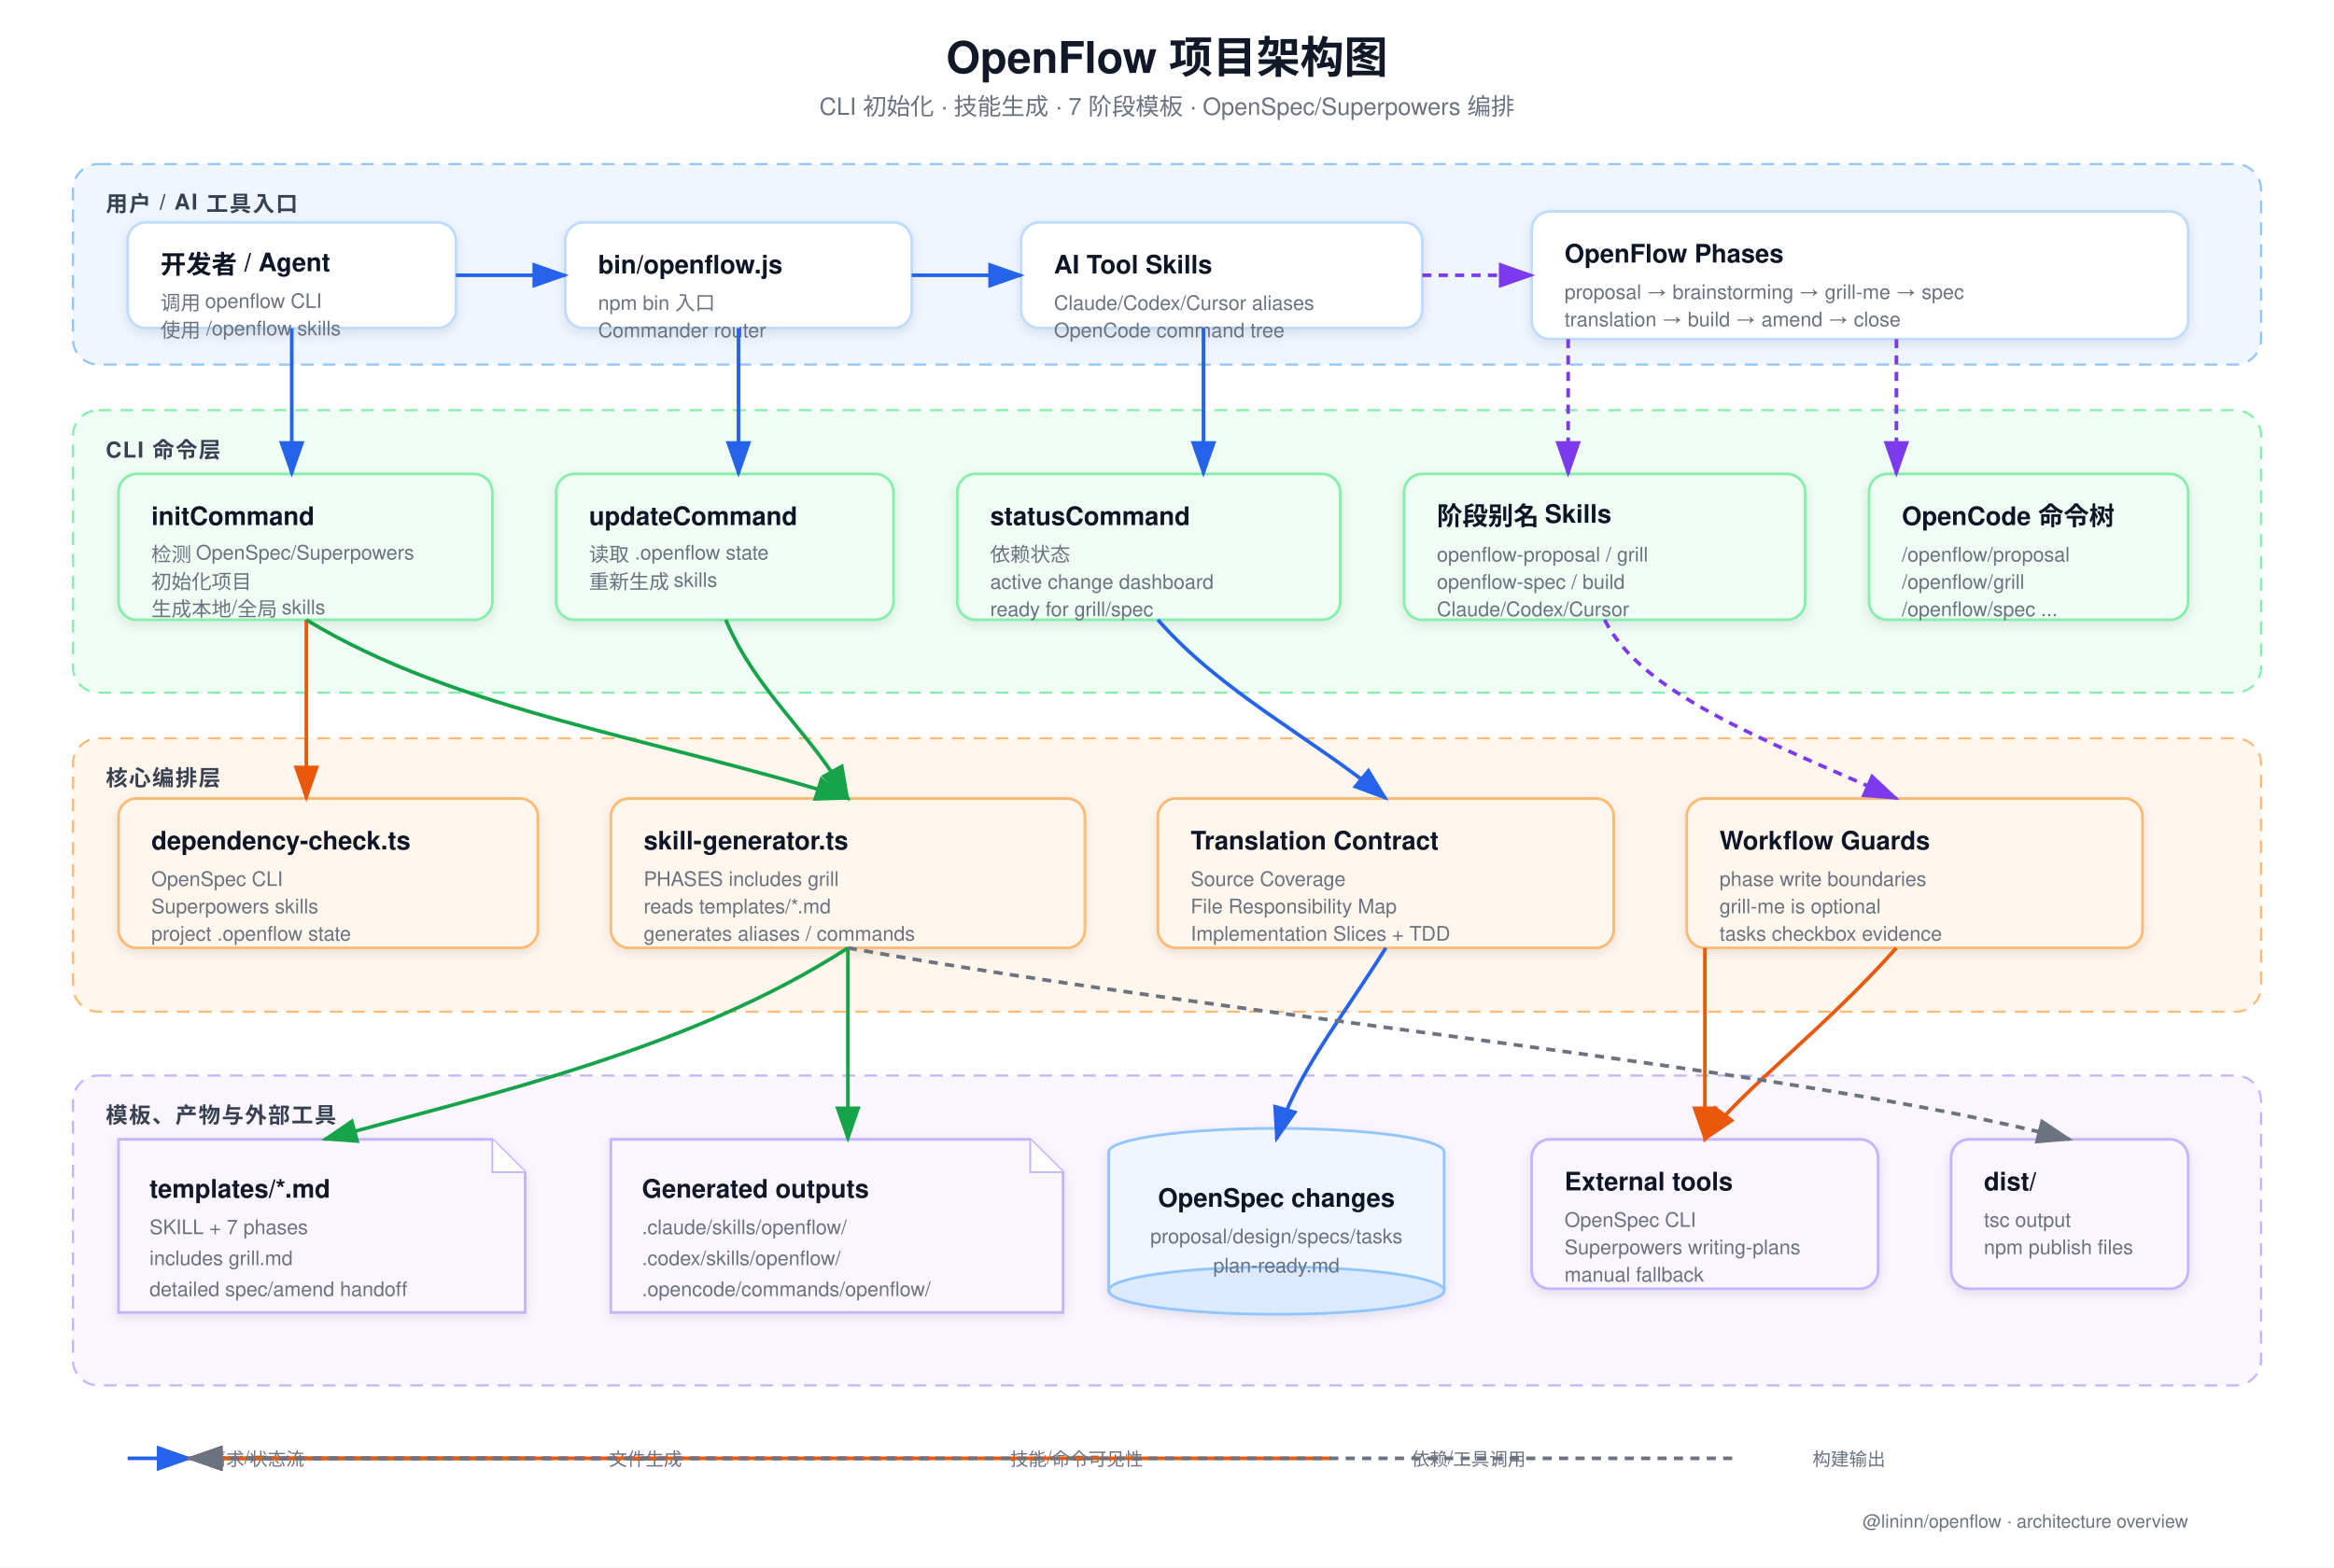
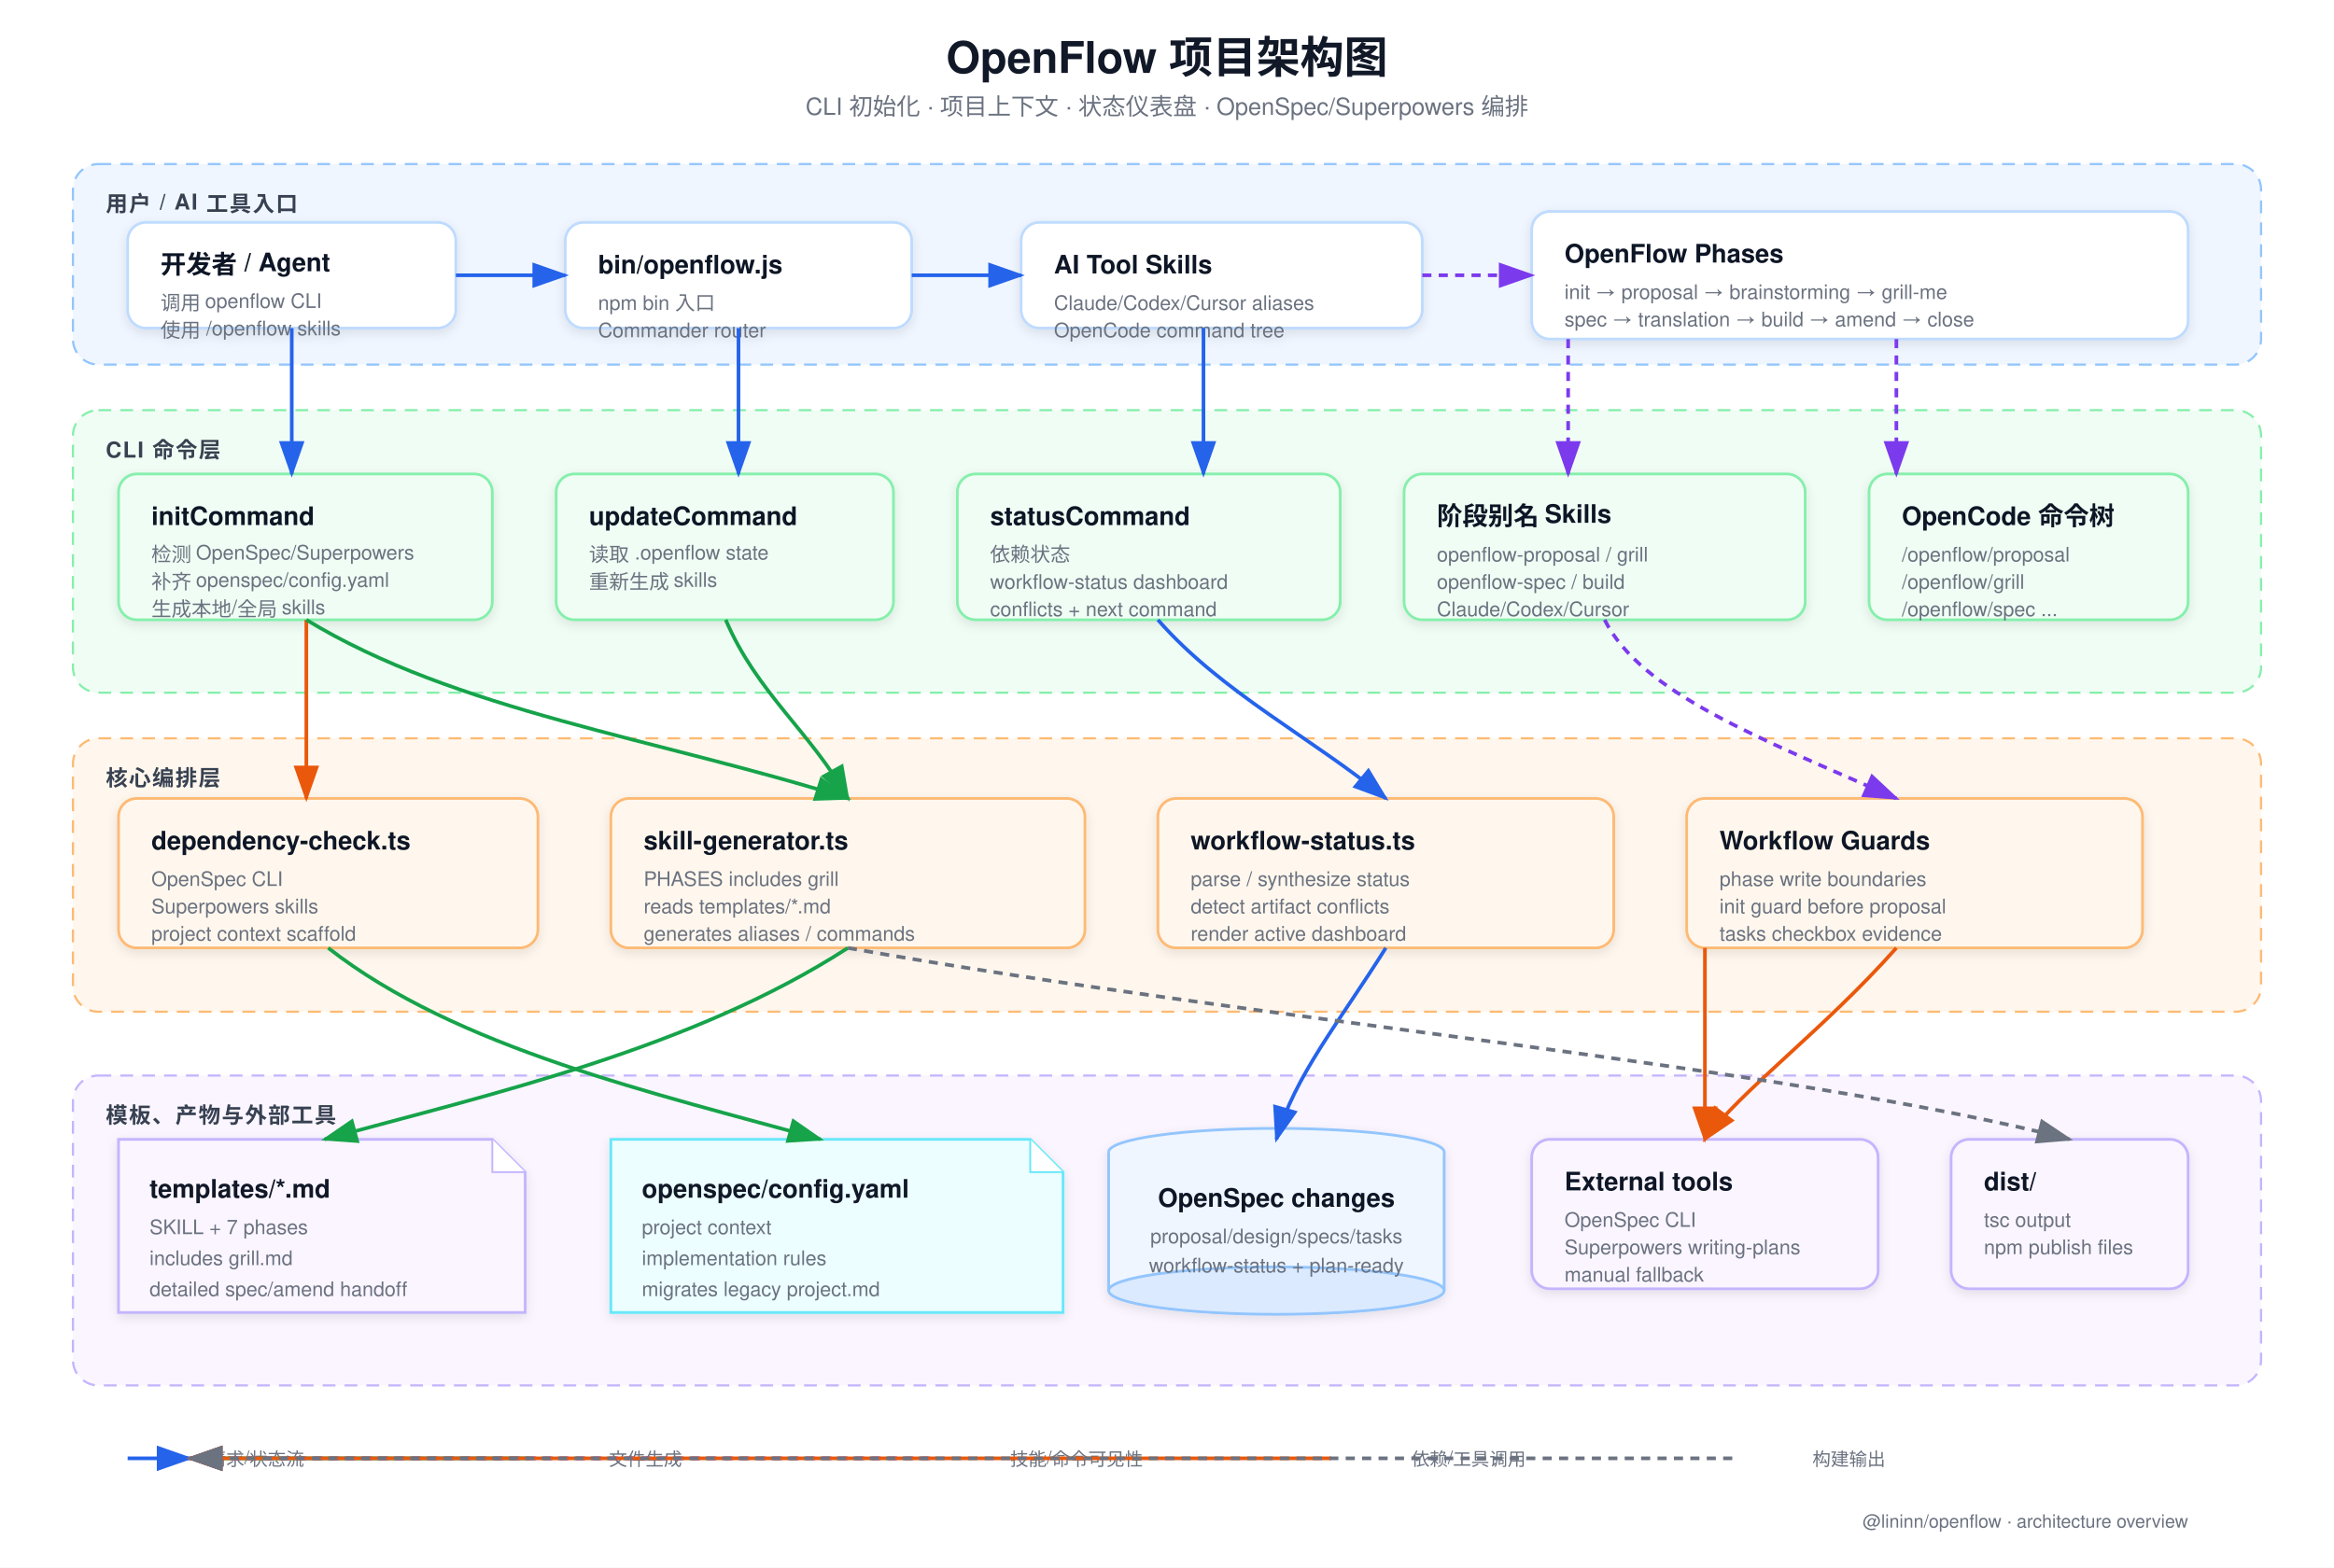
<svg xmlns="http://www.w3.org/2000/svg" viewBox="0 0 1280 860" width="1280" height="860">
  <style>
    text { font-family: 'Helvetica Neue', Helvetica, Arial, 'PingFang SC', 'Microsoft YaHei', 'Microsoft JhengHei', 'SimHei', sans-serif; }
    .title { fill:#111827; font-size:24px; font-weight:700; }
    .subtitle { fill:#6b7280; font-size:13px; }
    .layer { fill:#374151; font-size:12px; font-weight:700; letter-spacing:0.06em; }
    .node-title { fill:#111827; font-size:14px; font-weight:700; }
    .node-sub { fill:#6b7280; font-size:11px; }
    .small { fill:#6b7280; font-size:10px; }
  </style>
  <defs>
    <marker id="arrow-blue" markerWidth="10" markerHeight="7" refX="9" refY="3.5" orient="auto">
      <polygon points="0 0,10 3.5,0 7" fill="#2563eb" />
    </marker>
    <marker id="arrow-green" markerWidth="10" markerHeight="7" refX="9" refY="3.5" orient="auto">
      <polygon points="0 0,10 3.5,0 7" fill="#16a34a" />
    </marker>
    <marker id="arrow-purple" markerWidth="10" markerHeight="7" refX="9" refY="3.5" orient="auto">
      <polygon points="0 0,10 3.5,0 7" fill="#7c3aed" />
    </marker>
    <marker id="arrow-orange" markerWidth="10" markerHeight="7" refX="9" refY="3.5" orient="auto">
      <polygon points="0 0,10 3.5,0 7" fill="#ea580c" />
    </marker>
    <marker id="arrow-gray" markerWidth="10" markerHeight="7" refX="9" refY="3.5" orient="auto">
      <polygon points="0 0,10 3.5,0 7" fill="#6b7280" />
    </marker>
    <filter id="shadow" x="-16%" y="-16%" width="132%" height="132%">
      <feDropShadow dx="0" dy="2" stdDeviation="3" flood-color="#000000" flood-opacity="0.10" />
    </filter>
  </defs>
  <rect width="1280" height="860" fill="#ffffff" />
  <text x="640" y="40" text-anchor="middle" class="title">OpenFlow 项目架构图</text>
-   <text x="640" y="63" text-anchor="middle" class="subtitle">CLI 初始化 · 技能生成 · 7 阶段模板 · OpenSpec/Superpowers 编排</text>
+   <text x="640" y="63" text-anchor="middle" class="subtitle">CLI 初始化 · 项目上下文 · 状态仪表盘 · OpenSpec/Superpowers 编排</text>
  <rect x="40" y="90" width="1200" height="110" rx="14" fill="#eff6ff" stroke="#93c5fd" stroke-width="1.2" stroke-dasharray="7,5" />
  <text x="58" y="116" class="layer">用户 / AI 工具入口</text>
  <rect x="40" y="225" width="1200" height="155" rx="14" fill="#f0fdf4" stroke="#86efac" stroke-width="1.2" stroke-dasharray="7,5" />
  <text x="58" y="251" class="layer">CLI 命令层</text>
  <rect x="40" y="405" width="1200" height="150" rx="14" fill="#fff7ed" stroke="#fdba74" stroke-width="1.2" stroke-dasharray="7,5" />
  <text x="58" y="431" class="layer">核心编排层</text>
  <rect x="40" y="590" width="1200" height="170" rx="14" fill="#faf5ff" stroke="#c4b5fd" stroke-width="1.2" stroke-dasharray="7,5" />
  <text x="58" y="616" class="layer">模板、产物与外部工具</text>
  <g filter="url(#shadow)">
    <rect x="70" y="122" width="180" height="58" rx="10" fill="#ffffff" stroke="#bfdbfe" stroke-width="1.5" />
    <text x="88" y="150" class="node-title">开发者 / Agent</text>
    <text x="88" y="170" class="node-sub">调用 openflow CLI</text>
    <text x="88" y="185" class="node-sub">使用 /openflow skills</text>
  </g>
  <g filter="url(#shadow)">
    <rect x="310" y="122" width="190" height="58" rx="10" fill="#ffffff" stroke="#bfdbfe" stroke-width="1.5" />
    <text x="328" y="150" class="node-title">bin/openflow.js</text>
    <text x="328" y="170" class="node-sub">npm bin 入口</text>
    <text x="328" y="185" class="node-sub">Commander router</text>
  </g>
  <g filter="url(#shadow)">
    <rect x="560" y="122" width="220" height="58" rx="10" fill="#ffffff" stroke="#bfdbfe" stroke-width="1.5" />
    <text x="578" y="150" class="node-title">AI Tool Skills</text>
    <text x="578" y="170" class="node-sub">Claude/Codex/Cursor aliases</text>
    <text x="578" y="185" class="node-sub">OpenCode command tree</text>
  </g>
  <g filter="url(#shadow)">
    <rect x="840" y="116" width="360" height="70" rx="10" fill="#ffffff" stroke="#bfdbfe" stroke-width="1.5" />
    <text x="858" y="144" class="node-title">OpenFlow Phases</text>
-     <text x="858" y="164" class="node-sub">proposal → brainstorming → grill-me → spec</text>
-     <text x="858" y="179" class="node-sub">translation → build → amend → close</text>
+     <text x="858" y="164" class="node-sub">init → proposal → brainstorming → grill-me</text>
+     <text x="858" y="179" class="node-sub">spec → translation → build → amend → close</text>
  </g>
  <g filter="url(#shadow)">
    <rect x="65" y="260" width="205" height="80" rx="10" fill="#f0fdf4" stroke="#86efac" stroke-width="1.5" />
    <text x="83" y="288" class="node-title">initCommand</text>
    <text x="83" y="308" class="node-sub">检测 OpenSpec/Superpowers</text>
-     <text x="83" y="323" class="node-sub">初始化项目</text>
+     <text x="83" y="323" class="node-sub">补齐 openspec/config.yaml</text>
    <text x="83" y="338" class="node-sub">生成本地/全局 skills</text>
  </g>
  <g filter="url(#shadow)">
    <rect x="305" y="260" width="185" height="80" rx="10" fill="#f0fdf4" stroke="#86efac" stroke-width="1.5" />
    <text x="323" y="288" class="node-title">updateCommand</text>
    <text x="323" y="308" class="node-sub">读取 .openflow state</text>
    <text x="323" y="323" class="node-sub">重新生成 skills</text>
  </g>
  <g filter="url(#shadow)">
    <rect x="525" y="260" width="210" height="80" rx="10" fill="#f0fdf4" stroke="#86efac" stroke-width="1.5" />
    <text x="543" y="288" class="node-title">statusCommand</text>
    <text x="543" y="308" class="node-sub">依赖状态</text>
-     <text x="543" y="323" class="node-sub">active change dashboard</text>
-     <text x="543" y="338" class="node-sub">ready for grill/spec</text>
+     <text x="543" y="323" class="node-sub">workflow-status dashboard</text>
+     <text x="543" y="338" class="node-sub">conflicts + next command</text>
  </g>
  <g filter="url(#shadow)">
    <rect x="770" y="260" width="220" height="80" rx="10" fill="#f0fdf4" stroke="#86efac" stroke-width="1.5" />
    <text x="788" y="288" class="node-title">阶段别名 Skills</text>
    <text x="788" y="308" class="node-sub">openflow-proposal / grill</text>
    <text x="788" y="323" class="node-sub">openflow-spec / build</text>
    <text x="788" y="338" class="node-sub">Claude/Codex/Cursor</text>
  </g>
  <g filter="url(#shadow)">
    <rect x="1025" y="260" width="175" height="80" rx="10" fill="#f0fdf4" stroke="#86efac" stroke-width="1.5" />
    <text x="1043" y="288" class="node-title">OpenCode 命令树</text>
    <text x="1043" y="308" class="node-sub">/openflow/proposal</text>
    <text x="1043" y="323" class="node-sub">/openflow/grill</text>
    <text x="1043" y="338" class="node-sub">/openflow/spec ...</text>
  </g>
  <g filter="url(#shadow)">
    <rect x="65" y="438" width="230" height="82" rx="10" fill="#fff7ed" stroke="#fdba74" stroke-width="1.5" />
    <text x="83" y="466" class="node-title">dependency-check.ts</text>
    <text x="83" y="486" class="node-sub">OpenSpec CLI</text>
    <text x="83" y="501" class="node-sub">Superpowers skills</text>
-     <text x="83" y="516" class="node-sub">project .openflow state</text>
+     <text x="83" y="516" class="node-sub">project context scaffold</text>
  </g>
  <g filter="url(#shadow)">
    <rect x="335" y="438" width="260" height="82" rx="10" fill="#fff7ed" stroke="#fdba74" stroke-width="1.5" />
    <text x="353" y="466" class="node-title">skill-generator.ts</text>
    <text x="353" y="486" class="node-sub">PHASES includes grill</text>
    <text x="353" y="501" class="node-sub">reads templates/*.md</text>
    <text x="353" y="516" class="node-sub">generates aliases / commands</text>
  </g>
  <g filter="url(#shadow)">
    <rect x="635" y="438" width="250" height="82" rx="10" fill="#fff7ed" stroke="#fdba74" stroke-width="1.5" />
-     <text x="653" y="466" class="node-title">Translation Contract</text>
-     <text x="653" y="486" class="node-sub">Source Coverage</text>
-     <text x="653" y="501" class="node-sub">File Responsibility Map</text>
-     <text x="653" y="516" class="node-sub">Implementation Slices + TDD</text>
+     <text x="653" y="466" class="node-title">workflow-status.ts</text>
+     <text x="653" y="486" class="node-sub">parse / synthesize status</text>
+     <text x="653" y="501" class="node-sub">detect artifact conflicts</text>
+     <text x="653" y="516" class="node-sub">render active dashboard</text>
  </g>
  <g filter="url(#shadow)">
    <rect x="925" y="438" width="250" height="82" rx="10" fill="#fff7ed" stroke="#fdba74" stroke-width="1.5" />
    <text x="943" y="466" class="node-title">Workflow Guards</text>
    <text x="943" y="486" class="node-sub">phase write boundaries</text>
-     <text x="943" y="501" class="node-sub">grill-me is optional</text>
+     <text x="943" y="501" class="node-sub">init guard before proposal</text>
    <text x="943" y="516" class="node-sub">tasks checkbox evidence</text>
  </g>
  <path d="M 65,625 L 270,625 L 288,643 L 288,720 L 65,720 Z" fill="#faf5ff" stroke="#c4b5fd" stroke-width="1.5" filter="url(#shadow)" />
  <path d="M 270,625 L 270,643 L 288,643" fill="#ffffff" stroke="#c4b5fd" stroke-width="1" />
  <text x="82" y="657" class="node-title">templates/*.md</text>
  <text x="82" y="677" class="node-sub">SKILL + 7 phases</text>
  <text x="82" y="694" class="node-sub">includes grill.md</text>
  <text x="82" y="711" class="node-sub">detailed spec/amend handoff</text>
-   <path d="M 335,625 L 565,625 L 583,643 L 583,720 L 335,720 Z" fill="#faf5ff" stroke="#c4b5fd" stroke-width="1.5" filter="url(#shadow)" />
-   <path d="M 565,625 L 565,643 L 583,643" fill="#ffffff" stroke="#c4b5fd" stroke-width="1" />
-   <text x="352" y="657" class="node-title">Generated outputs</text>
-   <text x="352" y="677" class="node-sub">.claude/skills/openflow/</text>
-   <text x="352" y="694" class="node-sub">.codex/skills/openflow/</text>
-   <text x="352" y="711" class="node-sub">.opencode/commands/openflow/</text>
+   <path d="M 335,625 L 565,625 L 583,643 L 583,720 L 335,720 Z" fill="#ecfeff" stroke="#67e8f9" stroke-width="1.5" filter="url(#shadow)" />
+   <path d="M 565,625 L 565,643 L 583,643" fill="#ffffff" stroke="#67e8f9" stroke-width="1" />
+   <text x="352" y="657" class="node-title">openspec/config.yaml</text>
+   <text x="352" y="677" class="node-sub">project context</text>
+   <text x="352" y="694" class="node-sub">implementation rules</text>
+   <text x="352" y="711" class="node-sub">migrates legacy project.md</text>
  <g filter="url(#shadow)">
    <ellipse cx="700" cy="632" rx="92" ry="13" fill="#eff6ff" stroke="#93c5fd" stroke-width="1.5" />
    <rect x="608" y="632" width="184" height="76" fill="#eff6ff" stroke="none" />
    <line x1="608" y1="632" x2="608" y2="708" stroke="#93c5fd" stroke-width="1.5" />
    <line x1="792" y1="632" x2="792" y2="708" stroke="#93c5fd" stroke-width="1.5" />
    <ellipse cx="700" cy="708" rx="92" ry="13" fill="#dbeafe" stroke="#93c5fd" stroke-width="1.5" />
    <text x="700" y="662" text-anchor="middle" class="node-title">OpenSpec changes</text>
    <text x="700" y="682" text-anchor="middle" class="node-sub">proposal/design/specs/tasks</text>
-     <text x="700" y="698" text-anchor="middle" class="node-sub">plan-ready.md</text>
+     <text x="700" y="698" text-anchor="middle" class="node-sub">workflow-status + plan-ready</text>
  </g>
  <g filter="url(#shadow)">
    <rect x="840" y="625" width="190" height="82" rx="10" fill="#faf5ff" stroke="#c4b5fd" stroke-width="1.5" />
    <text x="858" y="653" class="node-title">External tools</text>
    <text x="858" y="673" class="node-sub">OpenSpec CLI</text>
    <text x="858" y="688" class="node-sub">Superpowers writing-plans</text>
    <text x="858" y="703" class="node-sub">manual fallback</text>
  </g>
  <g filter="url(#shadow)">
    <rect x="1070" y="625" width="130" height="82" rx="10" fill="#faf5ff" stroke="#c4b5fd" stroke-width="1.5" />
    <text x="1088" y="653" class="node-title">dist/</text>
    <text x="1088" y="673" class="node-sub">tsc output</text>
    <text x="1088" y="688" class="node-sub">npm publish files</text>
  </g>
  <path d="M 250,151 H 310" fill="none" stroke="#2563eb" stroke-width="2" marker-end="url(#arrow-blue)" />
  <path d="M 500,151 H 560" fill="none" stroke="#2563eb" stroke-width="2" marker-end="url(#arrow-blue)" />
  <path d="M 780,151 H 840" fill="none" stroke="#7c3aed" stroke-width="2" stroke-dasharray="5,4" marker-end="url(#arrow-purple)" />
  <path d="M 160,180 V 260" fill="none" stroke="#2563eb" stroke-width="2" marker-end="url(#arrow-blue)" />
  <path d="M 405,180 V 260" fill="none" stroke="#2563eb" stroke-width="2" marker-end="url(#arrow-blue)" />
  <path d="M 660,180 V 260" fill="none" stroke="#2563eb" stroke-width="2" marker-end="url(#arrow-blue)" />
  <path d="M 860,186 V 260" fill="none" stroke="#7c3aed" stroke-width="2" stroke-dasharray="5,4" marker-end="url(#arrow-purple)" />
  <path d="M 1040,186 V 260" fill="none" stroke="#7c3aed" stroke-width="2" stroke-dasharray="5,4" marker-end="url(#arrow-purple)" />
  <path d="M 168,340 V 438" fill="none" stroke="#ea580c" stroke-width="2" marker-end="url(#arrow-orange)" />
  <path d="M 168,340 C 250,390 360,405 465,438" fill="none" stroke="#16a34a" stroke-width="2" marker-end="url(#arrow-green)" />
  <path d="M 398,340 C 415,380 445,402 465,438" fill="none" stroke="#16a34a" stroke-width="2" marker-end="url(#arrow-green)" />
  <path d="M 635,340 C 670,380 720,405 760,438" fill="none" stroke="#2563eb" stroke-width="2" marker-end="url(#arrow-blue)" />
  <path d="M 880,340 C 900,380 965,405 1040,438" fill="none" stroke="#7c3aed" stroke-width="2" stroke-dasharray="5,4" marker-end="url(#arrow-purple)" />
  <path d="M 465,520 C 380,575 270,600 178,625" fill="none" stroke="#16a34a" stroke-width="2" marker-end="url(#arrow-green)" />
-   <path d="M 465,520 V 625" fill="none" stroke="#16a34a" stroke-width="2" marker-end="url(#arrow-green)" />
+   <path d="M 180,520 C 250,575 360,600 450,625" fill="none" stroke="#16a34a" stroke-width="2" marker-end="url(#arrow-green)" />
  <path d="M 760,520 C 735,560 710,590 700,625" fill="none" stroke="#2563eb" stroke-width="2" marker-end="url(#arrow-blue)" />
  <path d="M 1040,520 C 1000,565 955,598 935,625" fill="none" stroke="#ea580c" stroke-width="2" marker-end="url(#arrow-orange)" />
  <path d="M 465,520 C 690,560 980,585 1135,625" fill="none" stroke="#6b7280" stroke-width="2" stroke-dasharray="5,4" marker-end="url(#arrow-gray)" />
  <path d="M 935,520 V 625" fill="none" stroke="#ea580c" stroke-width="2" marker-end="url(#arrow-orange)" />
  <g transform="translate(70,800)">
    <line x1="0" y1="0" x2="34" y2="0" stroke="#2563eb" stroke-width="2" marker-end="url(#arrow-blue)" />
    <text x="44" y="4" class="small">请求/状态流</text>
    <line x1="220" y1="0" x2="34" y2="0" stroke="#16a34a" stroke-width="2" marker-end="url(#arrow-green)" />
    <text x="264" y="4" class="small">文件生成</text>
    <line x1="440" y1="0" x2="34" y2="0" stroke="#7c3aed" stroke-width="2" stroke-dasharray="5,4" marker-end="url(#arrow-purple)" />
    <text x="484" y="4" class="small">技能/命令可见性</text>
    <line x1="660" y1="0" x2="34" y2="0" stroke="#ea580c" stroke-width="2" marker-end="url(#arrow-orange)" />
    <text x="704" y="4" class="small">依赖/工具调用</text>
    <line x1="880" y1="0" x2="34" y2="0" stroke="#6b7280" stroke-width="2" stroke-dasharray="5,4" marker-end="url(#arrow-gray)" />
    <text x="924" y="4" class="small">构建输出</text>
  </g>
  <text x="1200" y="838" text-anchor="end" class="small">@lininn/openflow · architecture overview</text>
</svg>
